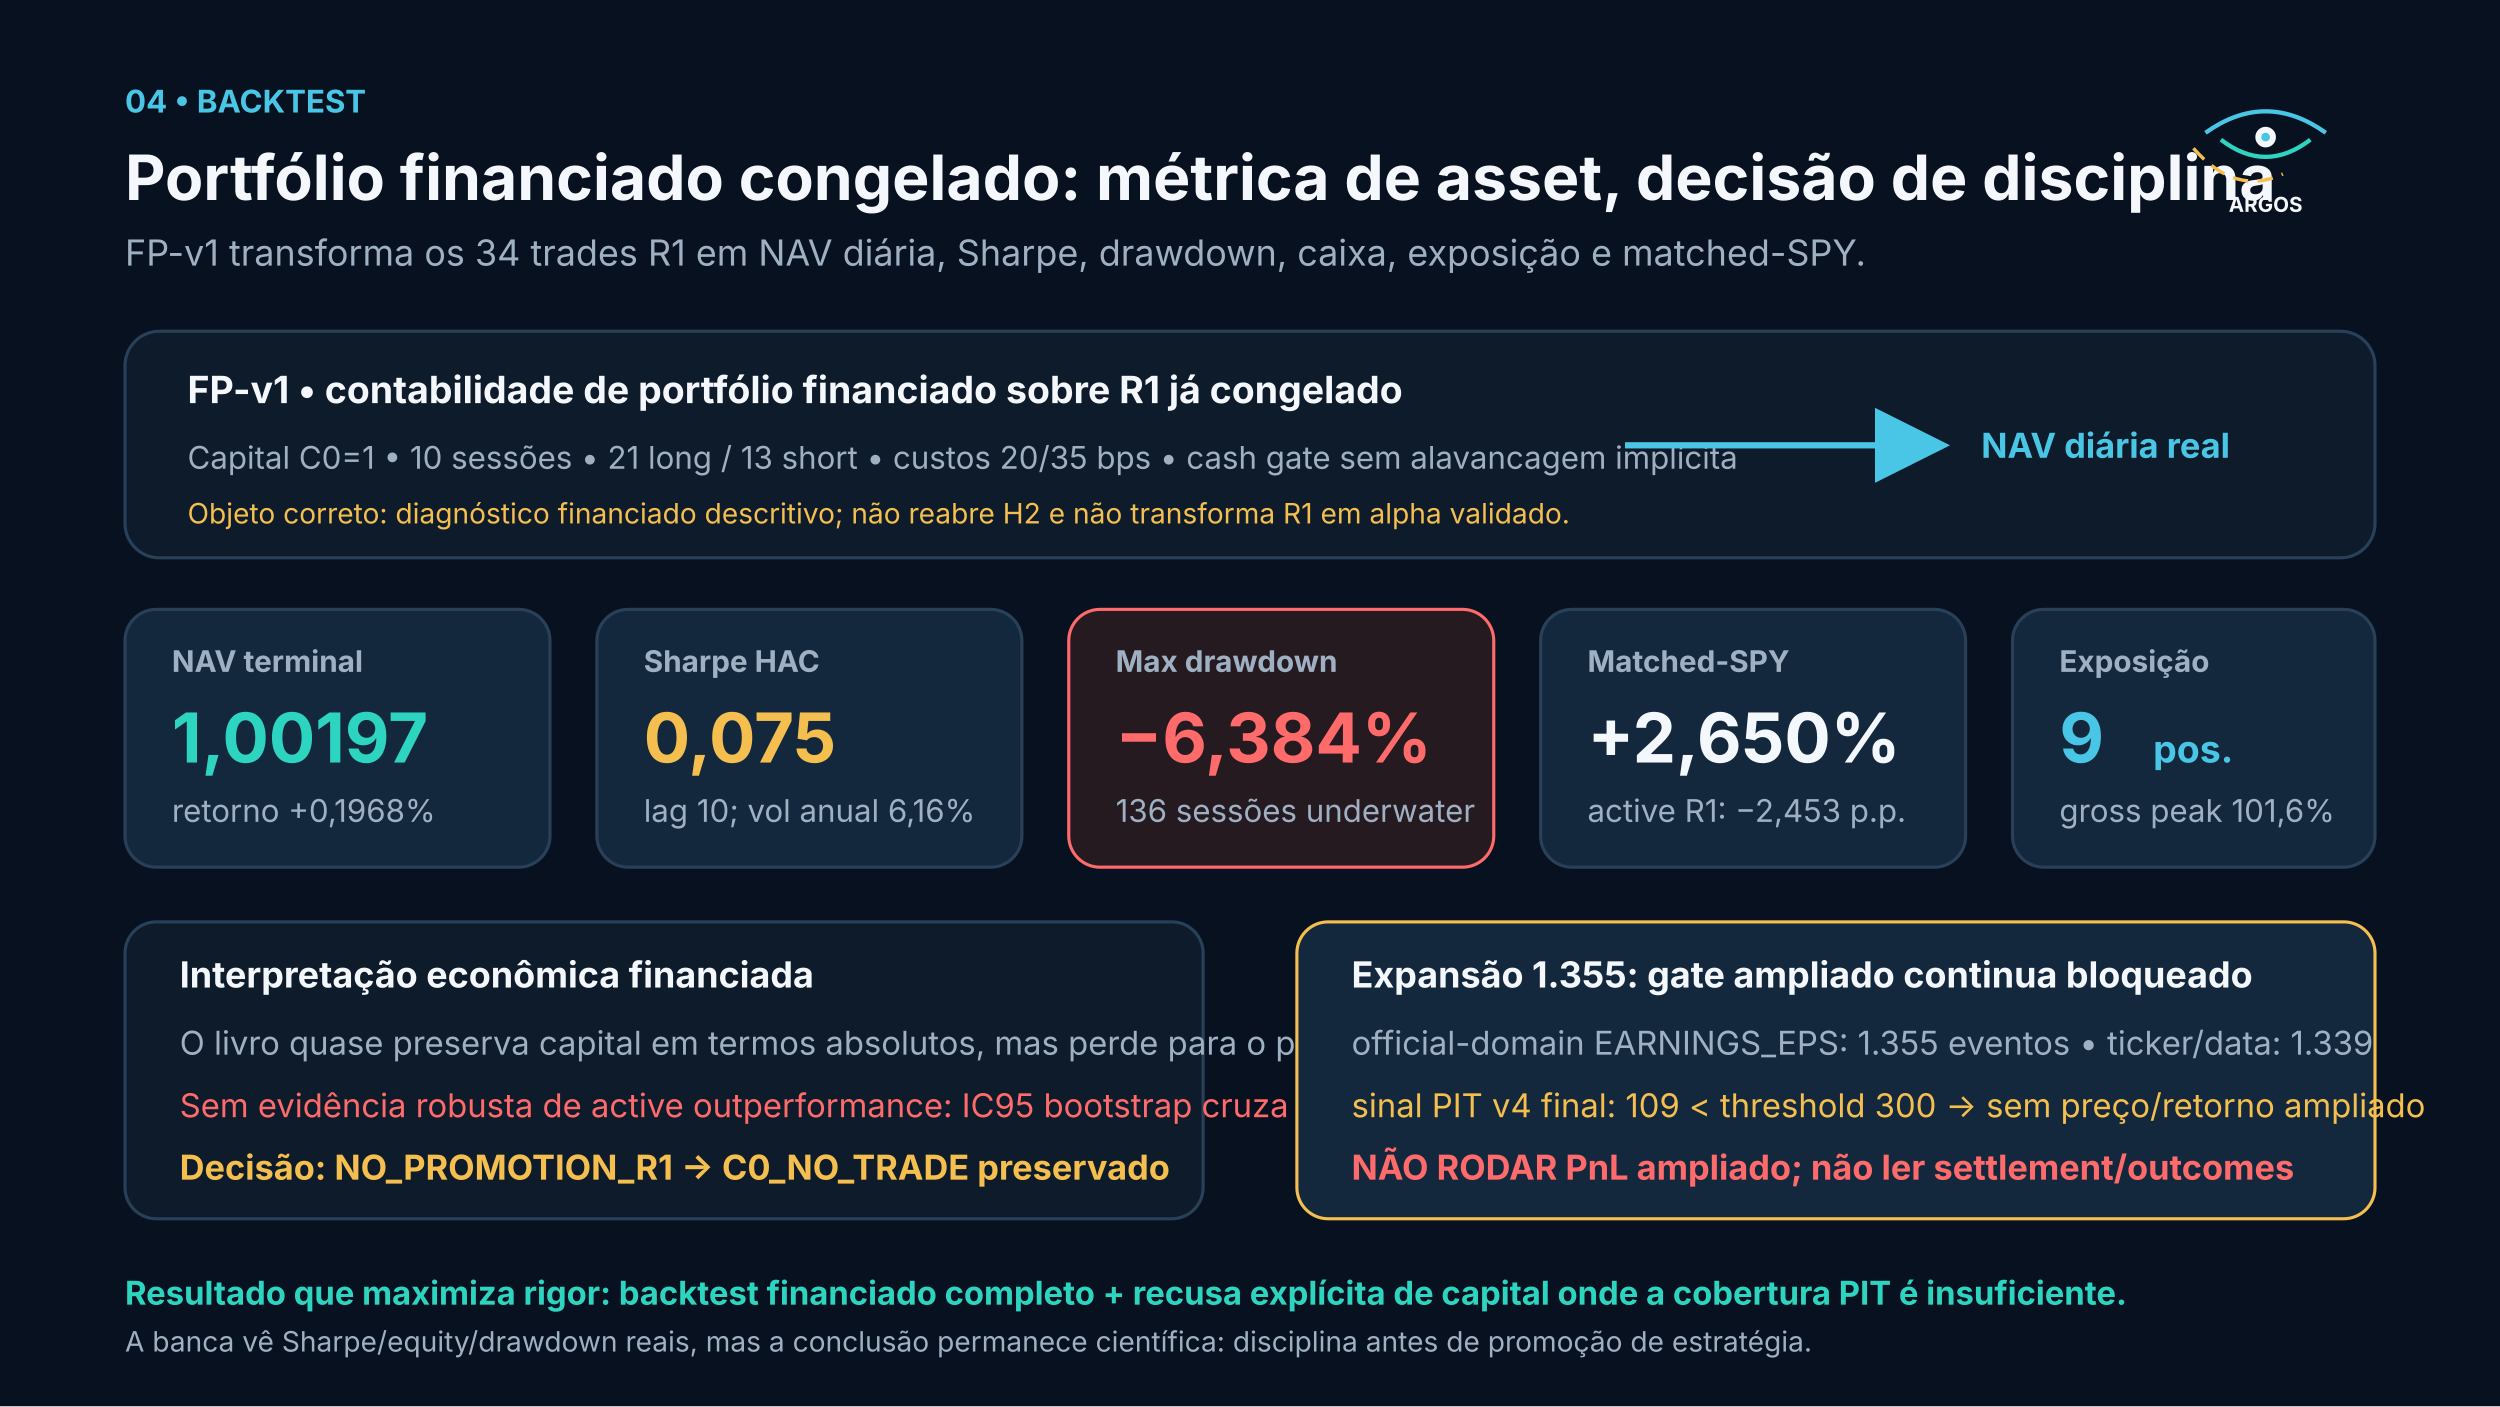
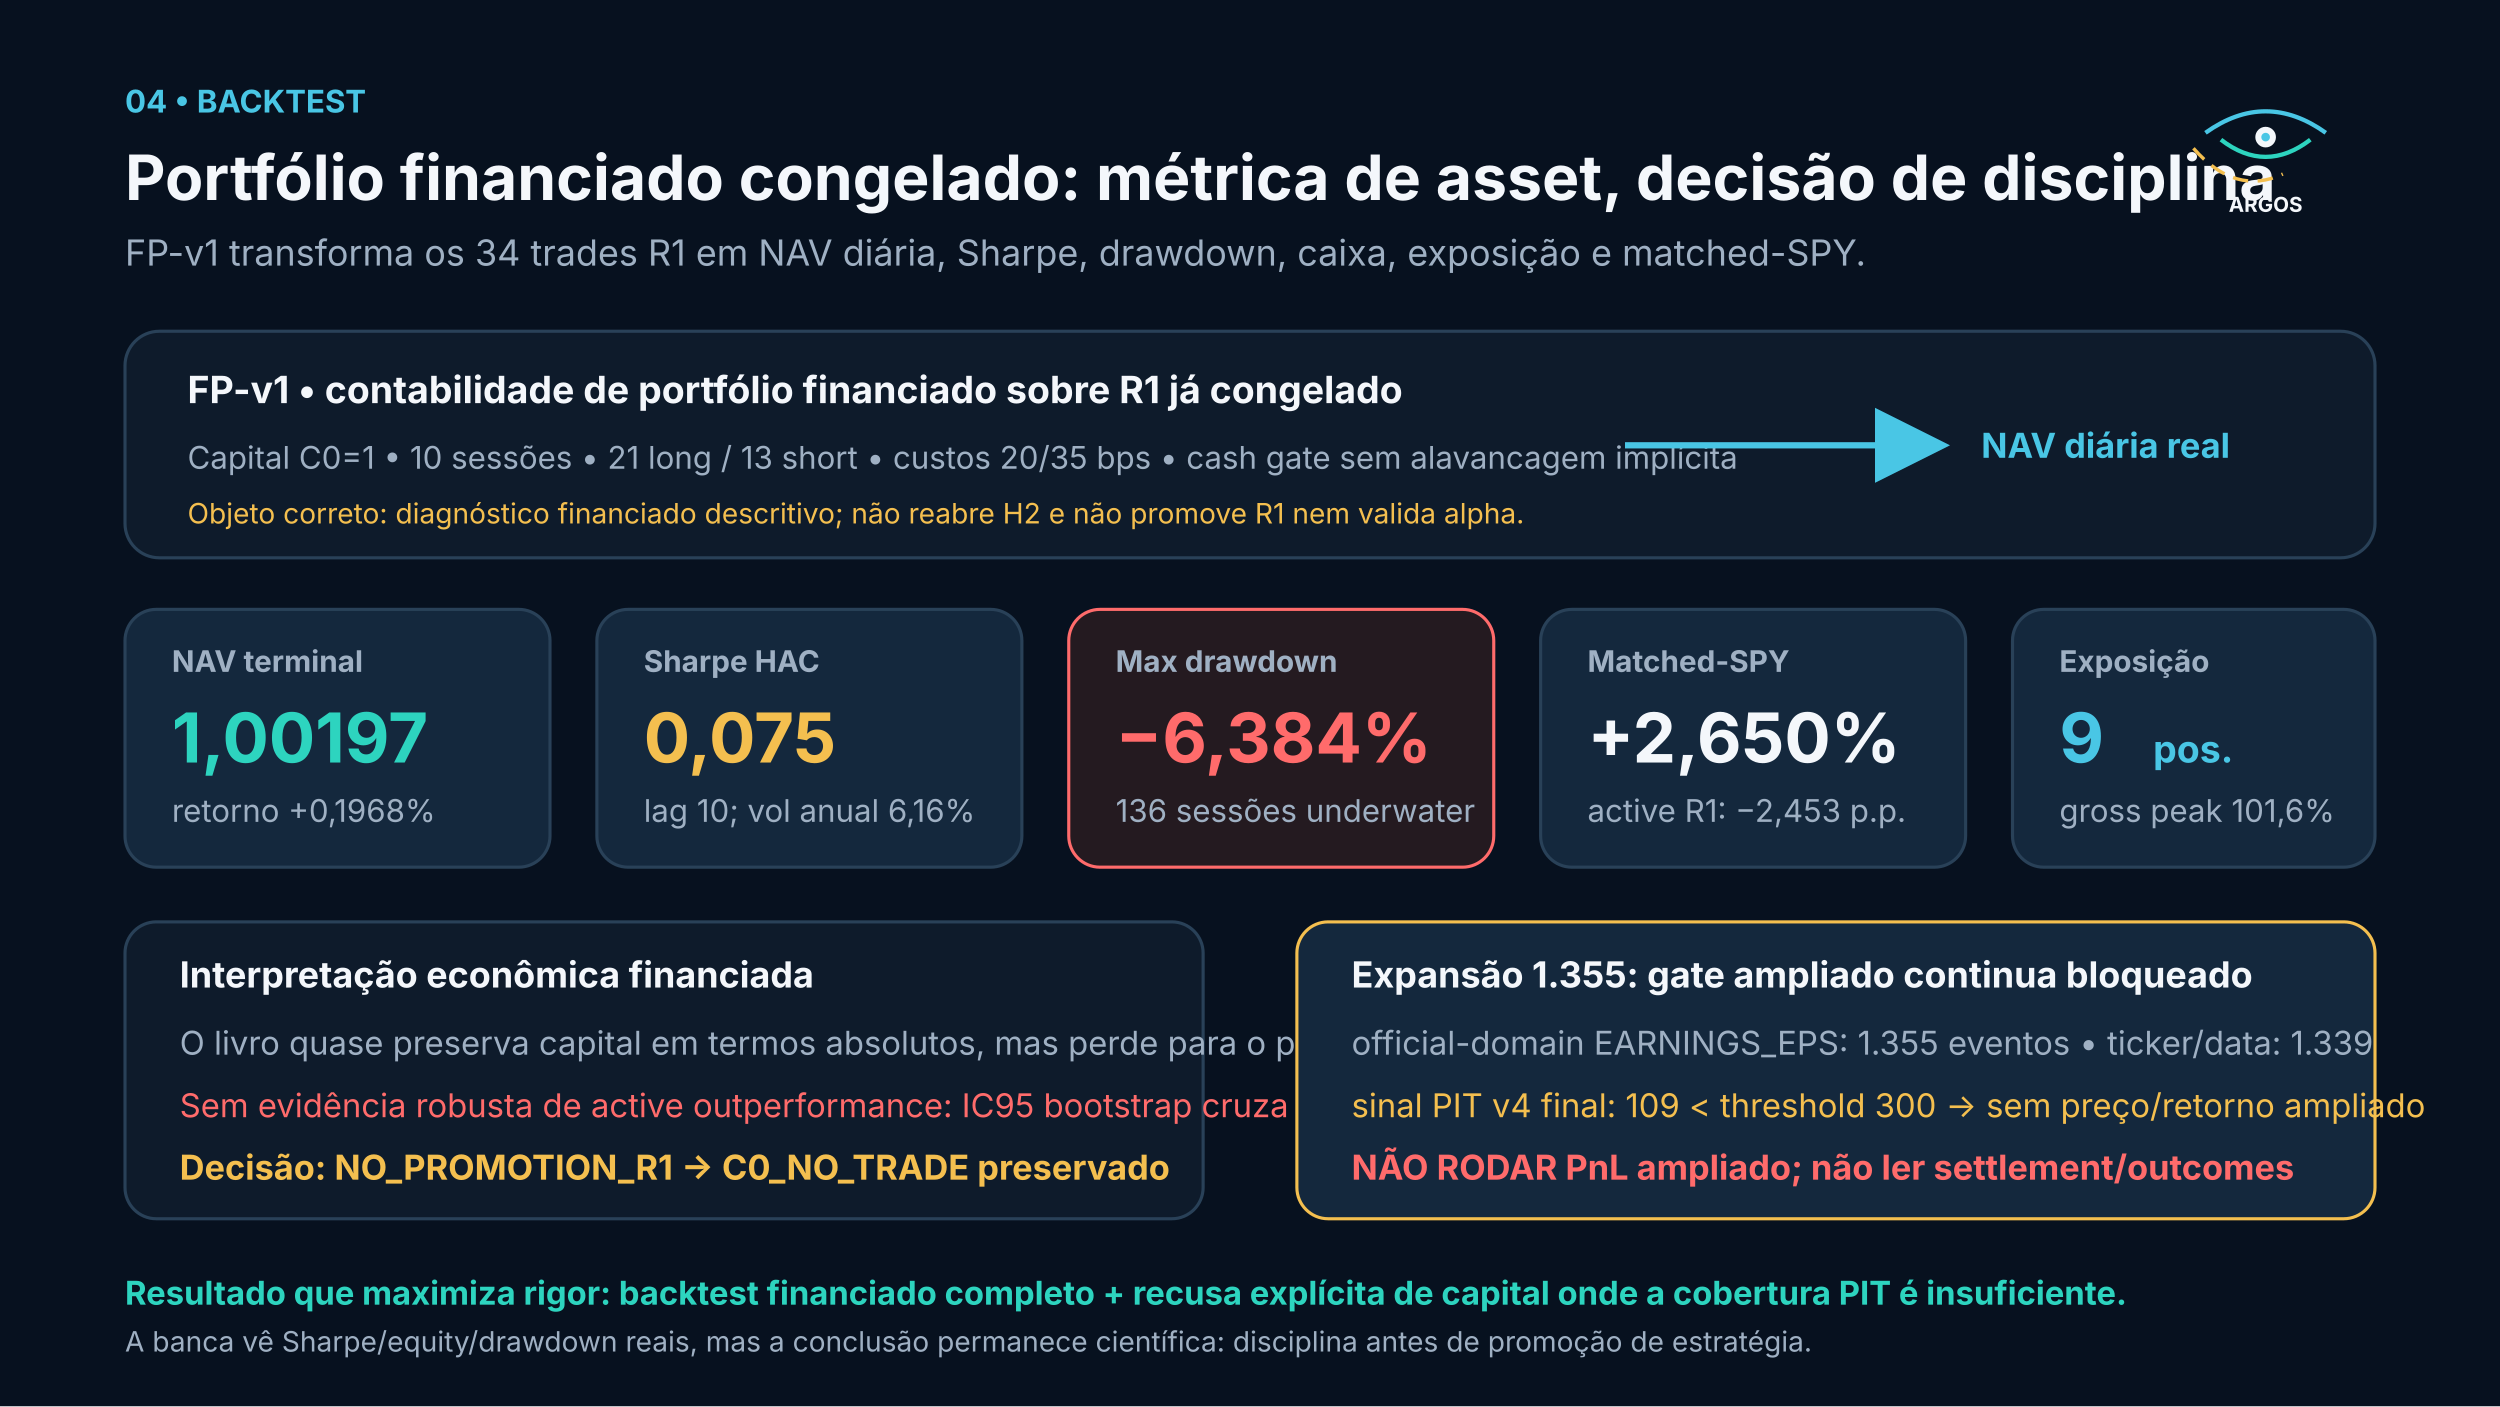
<svg xmlns="http://www.w3.org/2000/svg" width="1600" height="900" viewBox="0 0 1600 900">
  <defs>
    <marker id="arrowAmber" markerWidth="12" markerHeight="12" refX="10" refY="6" orient="auto">
      <path d="M0,0 L12,6 L0,12 z" fill="#F4BF4F" />
    </marker>
    <marker id="arrowCyan" markerWidth="12" markerHeight="12" refX="10" refY="6" orient="auto">
      <path d="M0,0 L12,6 L0,12 z" fill="#49C6E5" />
    </marker>
  </defs>
  <rect width="1600" height="900" fill="#07111F" />
  <text x="80" y="72" font-family="Inter,Segoe UI,Arial,sans-serif" font-size="20" font-weight="700" fill="#49C6E5">04 • BACKTEST</text>
  <text x="80" y="128" font-family="Inter,Segoe UI,Arial,sans-serif" font-size="40" font-weight="700" fill="#F4F7FB">Portfólio financiado congelado: métrica de asset, decisão de disciplina</text>
  <text x="80" y="170" font-family="Inter,Segoe UI,Arial,sans-serif" font-size="23" font-weight="400" fill="#9FB0C3">FP-v1 transforma os 34 trades R1 em NAV diária, Sharpe, drawdown, caixa, exposição e matched-SPY.</text>
  <path d="M 1411.5 85 Q 1450 57.5 1488.5 85" fill="none" stroke="#49C6E5" stroke-width="2.75" />
  <path d="M 1421.4 89.4 Q 1450 111.4 1478.6 89.4" fill="none" stroke="#2DD4BF" stroke-width="2.75" />
  <path d="M 1403.8 94.9 Q 1430.75 125.7 1461.0 111.4" fill="none" stroke="#F4BF4F" stroke-width="2.2" stroke-dasharray="9.9,6.05" />
  <circle cx="1450" cy="87.75" r="6.6" fill="#F4F7FB" />
  <circle cx="1450" cy="87.75" r="2.75" fill="#49C6E5" />
  <text x="1450" y="135.6" font-family="Inter,Segoe UI,Arial,sans-serif" font-size="13.2" font-weight="700" fill="#F4F7FB" text-anchor="middle">ARGOS</text>
  <rect x="80" y="212" width="1440" height="145" rx="22" fill="#0E1B2B" stroke="#294158" stroke-width="2" />
  <text x="120" y="258" font-family="Inter,Segoe UI,Arial,sans-serif" font-size="24" font-weight="700" fill="#F4F7FB">FP-v1 • contabilidade de portfólio financiado sobre R1 já congelado</text>
  <text x="120" y="300" font-family="Inter,Segoe UI,Arial,sans-serif" font-size="20" fill="#9FB0C3">Capital C0=1 • 10 sessões • 21 long / 13 short • custos 20/35 bps • cash gate sem alavancagem implícita</text>
  <line x1="1040" y1="285" x2="1240" y2="285" stroke="#49C6E5" stroke-width="4" marker-end="url(#arrowCyan)" />
  <text x="1268" y="293" font-family="Inter,Segoe UI,Arial,sans-serif" font-size="22" font-weight="700" fill="#49C6E5">NAV diária real</text>
-   <text x="120" y="335" font-family="Inter,Segoe UI,Arial,sans-serif" font-size="18" fill="#F4BF4F">Objeto correto: diagnóstico financiado descritivo; não reabre H2 e não transforma R1 em alpha validado.</text>
+   <text x="120" y="335" font-family="Inter,Segoe UI,Arial,sans-serif" font-size="18" fill="#F4BF4F">Objeto correto: diagnóstico financiado descritivo; não reabre H2 e não promove R1 nem valida alpha.</text>
  <rect x="80" y="390" width="272" height="165" rx="20" fill="#14283D" stroke="#294158" stroke-width="2" />
  <text x="110" y="430" font-family="Inter,Segoe UI,Arial,sans-serif" font-size="19" font-weight="700" fill="#9FB0C3">NAV terminal</text>
  <text x="110" y="488" font-family="Inter,Segoe UI,Arial,sans-serif" font-size="44" font-weight="700" fill="#2DD4BF">1,00197</text>
  <text x="110" y="526" font-family="Inter,Segoe UI,Arial,sans-serif" font-size="20" fill="#9FB0C3">retorno +0,1968%</text>
  <rect x="382" y="390" width="272" height="165" rx="20" fill="#14283D" stroke="#294158" stroke-width="2" />
  <text x="412" y="430" font-family="Inter,Segoe UI,Arial,sans-serif" font-size="19" font-weight="700" fill="#9FB0C3">Sharpe HAC</text>
  <text x="412" y="488" font-family="Inter,Segoe UI,Arial,sans-serif" font-size="44" font-weight="700" fill="#F4BF4F">0,075</text>
  <text x="412" y="526" font-family="Inter,Segoe UI,Arial,sans-serif" font-size="20" fill="#9FB0C3">lag 10; vol anual 6,16%</text>
  <rect x="684" y="390" width="272" height="165" rx="20" fill="#241A20" stroke="#FF6B6B" stroke-width="2" />
  <text x="714" y="430" font-family="Inter,Segoe UI,Arial,sans-serif" font-size="19" font-weight="700" fill="#9FB0C3">Max drawdown</text>
  <text x="714" y="488" font-family="Inter,Segoe UI,Arial,sans-serif" font-size="44" font-weight="700" fill="#FF6B6B">−6,384%</text>
  <text x="714" y="526" font-family="Inter,Segoe UI,Arial,sans-serif" font-size="20" fill="#9FB0C3">136 sessões underwater</text>
  <rect x="986" y="390" width="272" height="165" rx="20" fill="#14283D" stroke="#294158" stroke-width="2" />
  <text x="1016" y="430" font-family="Inter,Segoe UI,Arial,sans-serif" font-size="19" font-weight="700" fill="#9FB0C3">Matched-SPY</text>
  <text x="1016" y="488" font-family="Inter,Segoe UI,Arial,sans-serif" font-size="44" font-weight="700" fill="#F4F7FB">+2,650%</text>
  <text x="1016" y="526" font-family="Inter,Segoe UI,Arial,sans-serif" font-size="20" fill="#9FB0C3">active R1: −2,453 p.p.</text>
  <rect x="1288" y="390" width="232" height="165" rx="20" fill="#14283D" stroke="#294158" stroke-width="2" />
  <text x="1318" y="430" font-family="Inter,Segoe UI,Arial,sans-serif" font-size="19" font-weight="700" fill="#9FB0C3">Exposição</text>
  <text x="1318" y="488" font-family="Inter,Segoe UI,Arial,sans-serif" font-size="44" font-weight="700" fill="#49C6E5">9</text>
  <text x="1378" y="488" font-family="Inter,Segoe UI,Arial,sans-serif" font-size="24" font-weight="700" fill="#49C6E5">pos.</text>
  <text x="1318" y="526" font-family="Inter,Segoe UI,Arial,sans-serif" font-size="20" fill="#9FB0C3">gross peak 101,6%</text>
  <rect x="80" y="590" width="690" height="190" rx="20" fill="#0E1B2B" stroke="#294158" stroke-width="2" />
  <text x="115" y="632" font-family="Inter,Segoe UI,Arial,sans-serif" font-size="23" font-weight="700" fill="#F4F7FB">Interpretação econômica financiada</text>
  <text x="115" y="675" font-family="Inter,Segoe UI,Arial,sans-serif" font-size="21" fill="#9FB0C3">O livro quase preserva capital em termos absolutos, mas perde para o pseudo-book SPY causalmente alinhado.</text>
  <text x="115" y="715" font-family="Inter,Segoe UI,Arial,sans-serif" font-size="21" fill="#FF6B6B">Sem evidência robusta de active outperformance: IC95 bootstrap cruza zero.</text>
  <text x="115" y="755" font-family="Inter,Segoe UI,Arial,sans-serif" font-size="22" font-weight="700" fill="#F4BF4F">Decisão: NO_PROMOTION_R1 → C0_NO_TRADE preservado</text>
  <rect x="830" y="590" width="690" height="190" rx="20" fill="#14283D" stroke="#F4BF4F" stroke-width="2" />
  <text x="865" y="632" font-family="Inter,Segoe UI,Arial,sans-serif" font-size="23" font-weight="700" fill="#F4F7FB">Expansão 1.355: gate ampliado continua bloqueado</text>
  <text x="865" y="675" font-family="Inter,Segoe UI,Arial,sans-serif" font-size="21" fill="#9FB0C3">official-domain EARNINGS_EPS: 1.355 eventos • ticker/data: 1.339</text>
  <text x="865" y="715" font-family="Inter,Segoe UI,Arial,sans-serif" font-size="21" fill="#F4BF4F">sinal PIT v4 final: 109 &lt; threshold 300 → sem preço/retorno ampliado</text>
  <text x="865" y="755" font-family="Inter,Segoe UI,Arial,sans-serif" font-size="22" font-weight="700" fill="#FF6B6B">NÃO RODAR PnL ampliado; não ler settlement/outcomes</text>
  <text x="80" y="835" font-family="Inter,Segoe UI,Arial,sans-serif" font-size="21" font-weight="700" fill="#2DD4BF">Resultado que maximiza rigor: backtest financiado completo + recusa explícita de capital onde a cobertura PIT é insuficiente.</text>
  <text x="80" y="865" font-family="Inter,Segoe UI,Arial,sans-serif" font-size="18" fill="#9FB0C3">A banca vê Sharpe/equity/drawdown reais, mas a conclusão permanece científica: disciplina antes de promoção de estratégia.</text>
</svg>
